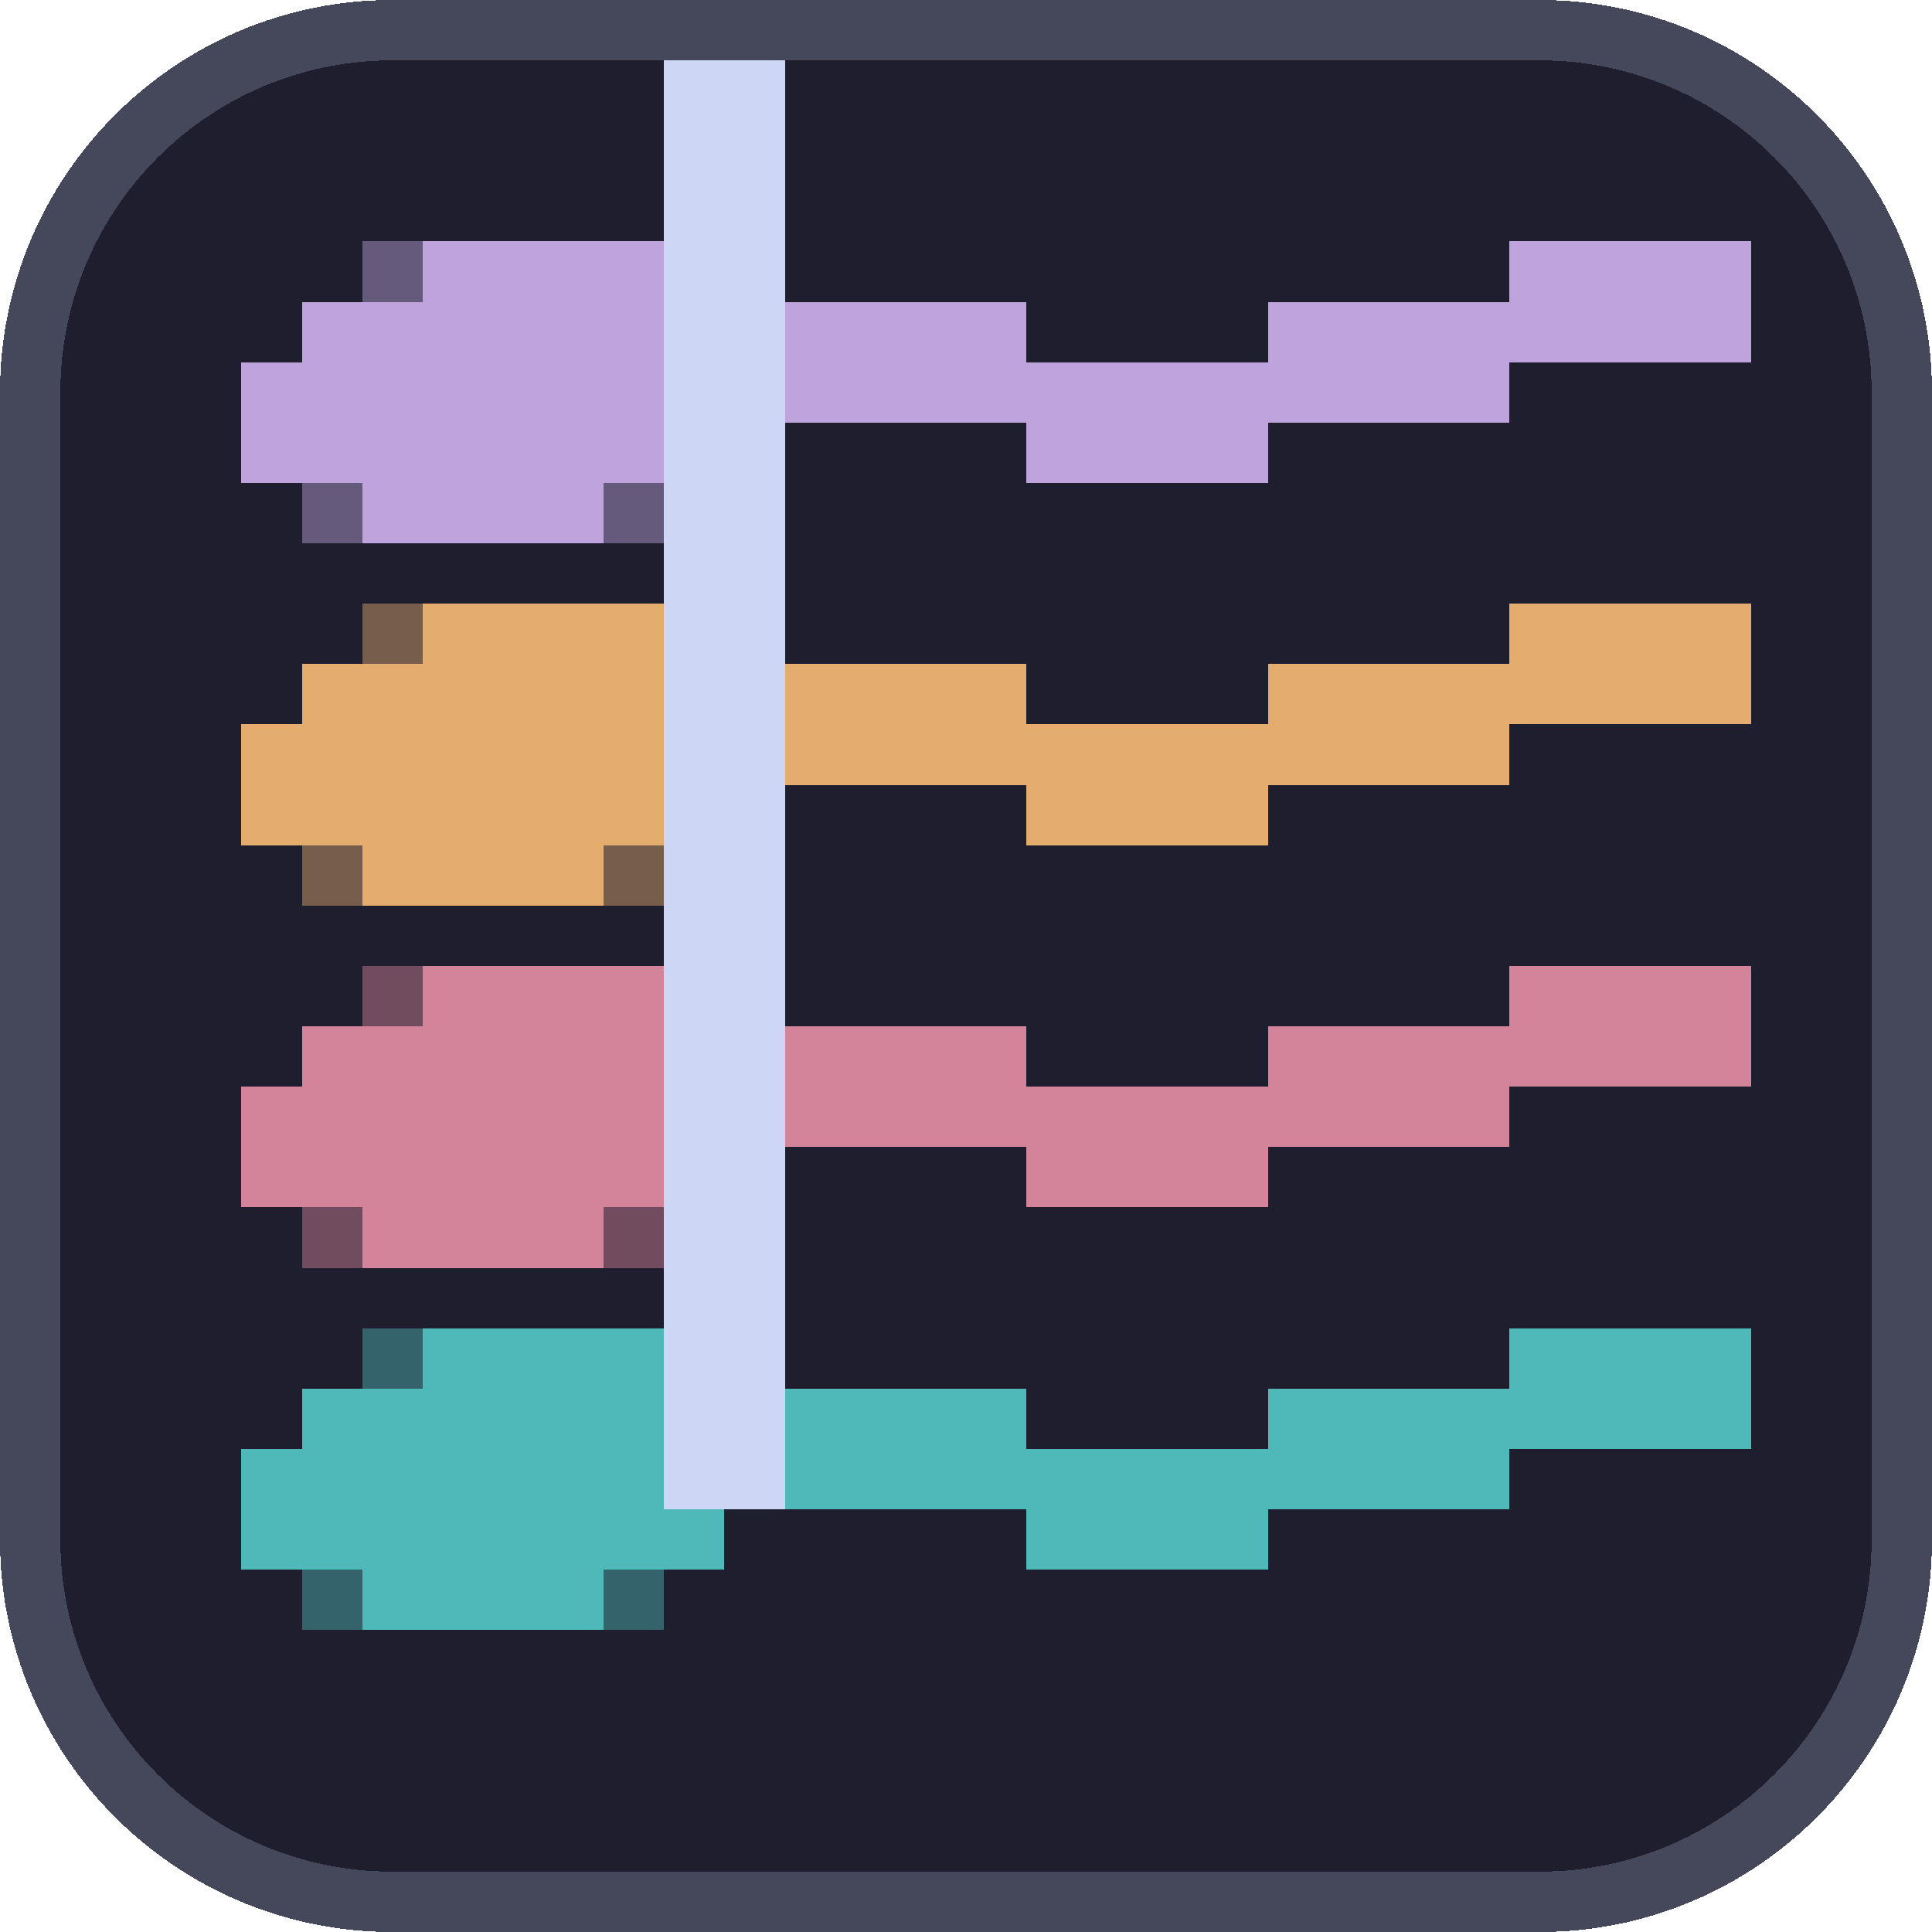
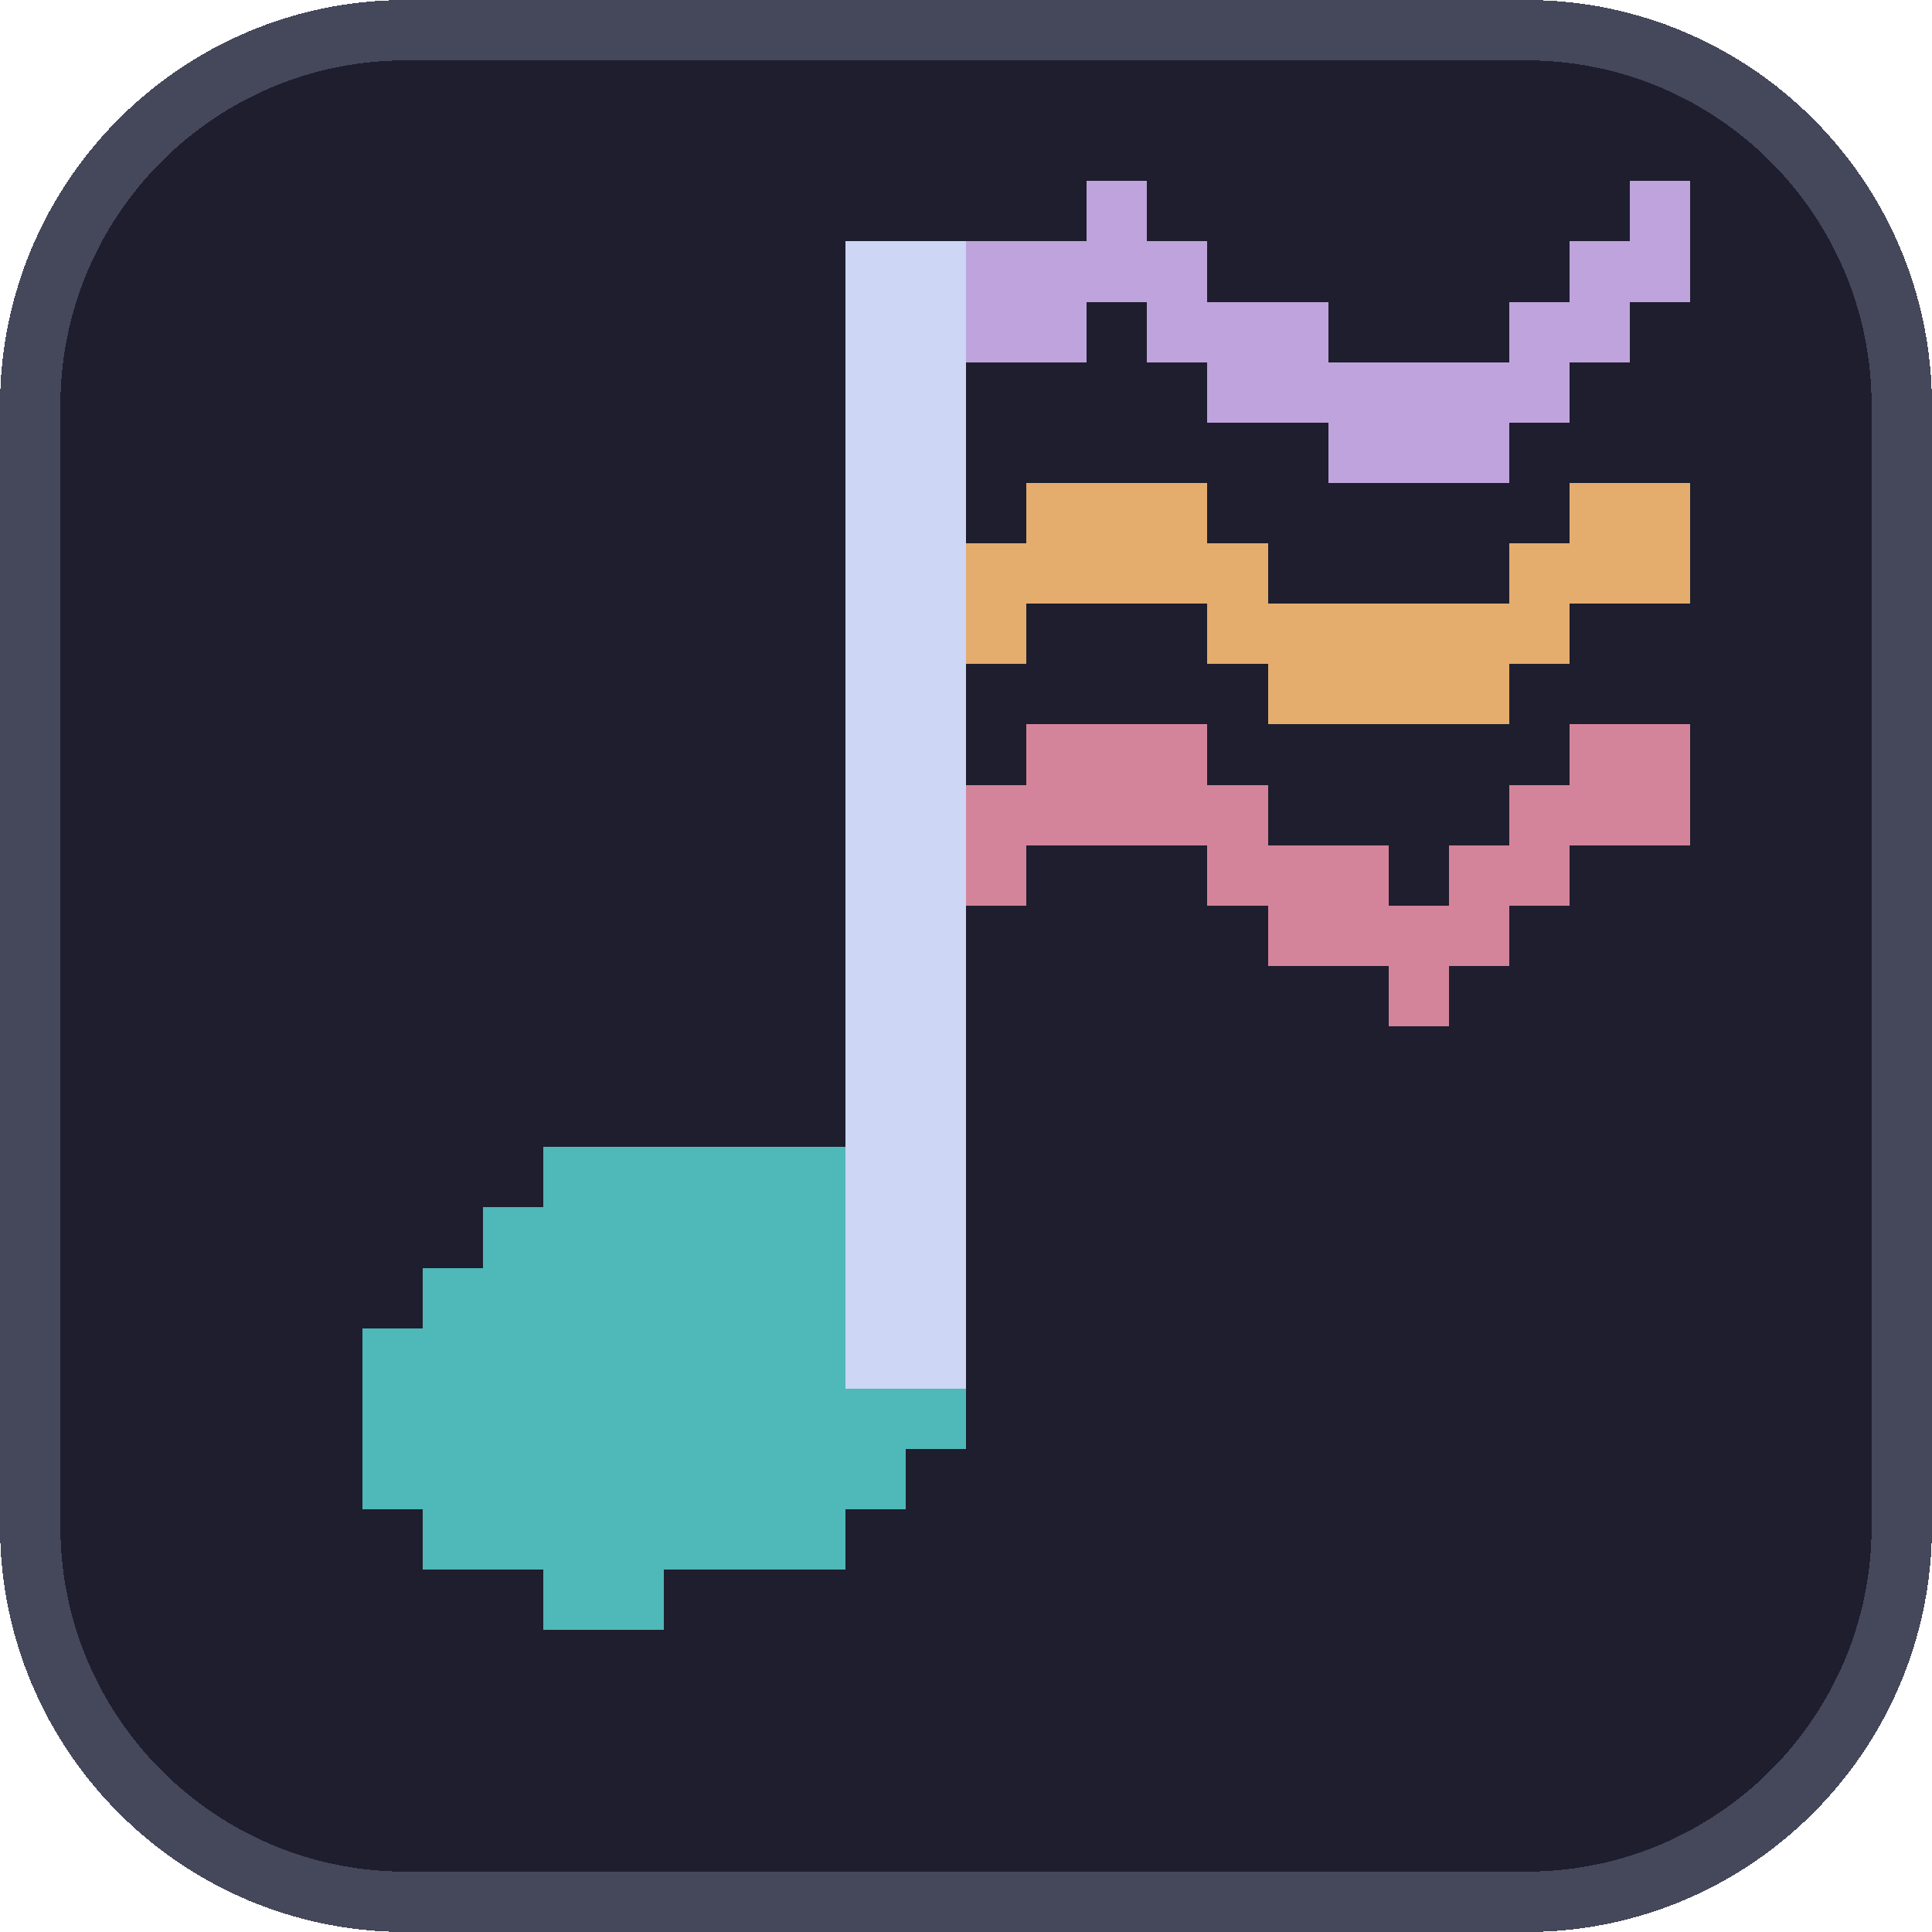
<svg xmlns="http://www.w3.org/2000/svg" width="32" height="32" viewBox="0 0 32 32" shape-rendering="crispEdges">
-   <rect width="32" height="32" rx="6.5" fill="#1e1e2e" />
-   <rect x="0.5" y="0.5" width="31" height="31" rx="6.0" fill="none" stroke="#45475a" stroke-width="1" />
-   <rect x="13" y="5" width="4" height="2" fill="#bfa3dc" />
-   <rect x="17" y="6" width="4" height="2" fill="#bfa3dc" />
-   <rect x="21" y="5" width="4" height="2" fill="#bfa3dc" />
-   <rect x="25" y="4" width="4" height="2" fill="#bfa3dc" />
-   <rect x="6" y="4" width="1" height="1" fill="#bfa3dc" opacity="0.45" />
-   <rect x="7" y="4" width="1" height="1" fill="#bfa3dc" />
-   <rect x="8" y="4" width="1" height="1" fill="#bfa3dc" />
-   <rect x="9" y="4" width="1" height="1" fill="#bfa3dc" />
-   <rect x="10" y="4" width="1" height="1" fill="#bfa3dc" />
-   <rect x="11" y="4" width="1" height="1" fill="#bfa3dc" opacity="0.45" />
-   <rect x="5" y="5" width="1" height="1" fill="#bfa3dc" />
-   <rect x="6" y="5" width="1" height="1" fill="#bfa3dc" />
-   <rect x="7" y="5" width="1" height="1" fill="#bfa3dc" />
-   <rect x="8" y="5" width="1" height="1" fill="#bfa3dc" />
-   <rect x="9" y="5" width="1" height="1" fill="#bfa3dc" />
-   <rect x="10" y="5" width="1" height="1" fill="#bfa3dc" />
-   <rect x="11" y="5" width="1" height="1" fill="#bfa3dc" />
-   <rect x="12" y="5" width="1" height="1" fill="#bfa3dc" />
-   <rect x="4" y="6" width="1" height="1" fill="#bfa3dc" />
-   <rect x="5" y="6" width="1" height="1" fill="#bfa3dc" />
-   <rect x="6" y="6" width="1" height="1" fill="#bfa3dc" />
-   <rect x="7" y="6" width="1" height="1" fill="#bfa3dc" />
-   <rect x="8" y="6" width="1" height="1" fill="#bfa3dc" />
-   <rect x="9" y="6" width="1" height="1" fill="#bfa3dc" />
-   <rect x="10" y="6" width="1" height="1" fill="#bfa3dc" />
-   <rect x="11" y="6" width="1" height="1" fill="#bfa3dc" />
-   <rect x="12" y="6" width="1" height="1" fill="#bfa3dc" />
-   <rect x="4" y="7" width="1" height="1" fill="#bfa3dc" />
-   <rect x="5" y="7" width="1" height="1" fill="#bfa3dc" />
-   <rect x="6" y="7" width="1" height="1" fill="#bfa3dc" />
-   <rect x="7" y="7" width="1" height="1" fill="#bfa3dc" />
-   <rect x="8" y="7" width="1" height="1" fill="#bfa3dc" />
-   <rect x="9" y="7" width="1" height="1" fill="#bfa3dc" />
-   <rect x="10" y="7" width="1" height="1" fill="#bfa3dc" />
-   <rect x="11" y="7" width="1" height="1" fill="#bfa3dc" />
-   <rect x="5" y="8" width="1" height="1" fill="#bfa3dc" opacity="0.45" />
-   <rect x="6" y="8" width="1" height="1" fill="#bfa3dc" />
-   <rect x="7" y="8" width="1" height="1" fill="#bfa3dc" />
-   <rect x="8" y="8" width="1" height="1" fill="#bfa3dc" />
-   <rect x="9" y="8" width="1" height="1" fill="#bfa3dc" />
-   <rect x="10" y="8" width="1" height="1" fill="#bfa3dc" opacity="0.45" />
-   <rect x="13" y="11" width="4" height="2" fill="#e4ad6e" />
-   <rect x="17" y="12" width="4" height="2" fill="#e4ad6e" />
-   <rect x="21" y="11" width="4" height="2" fill="#e4ad6e" />
-   <rect x="25" y="10" width="4" height="2" fill="#e4ad6e" />
-   <rect x="6" y="10" width="1" height="1" fill="#e4ad6e" opacity="0.45" />
-   <rect x="7" y="10" width="1" height="1" fill="#e4ad6e" />
-   <rect x="8" y="10" width="1" height="1" fill="#e4ad6e" />
-   <rect x="9" y="10" width="1" height="1" fill="#e4ad6e" />
-   <rect x="10" y="10" width="1" height="1" fill="#e4ad6e" />
-   <rect x="11" y="10" width="1" height="1" fill="#e4ad6e" opacity="0.45" />
-   <rect x="5" y="11" width="1" height="1" fill="#e4ad6e" />
-   <rect x="6" y="11" width="1" height="1" fill="#e4ad6e" />
-   <rect x="7" y="11" width="1" height="1" fill="#e4ad6e" />
-   <rect x="8" y="11" width="1" height="1" fill="#e4ad6e" />
-   <rect x="9" y="11" width="1" height="1" fill="#e4ad6e" />
-   <rect x="10" y="11" width="1" height="1" fill="#e4ad6e" />
-   <rect x="11" y="11" width="1" height="1" fill="#e4ad6e" />
-   <rect x="12" y="11" width="1" height="1" fill="#e4ad6e" />
-   <rect x="4" y="12" width="1" height="1" fill="#e4ad6e" />
-   <rect x="5" y="12" width="1" height="1" fill="#e4ad6e" />
-   <rect x="6" y="12" width="1" height="1" fill="#e4ad6e" />
-   <rect x="7" y="12" width="1" height="1" fill="#e4ad6e" />
-   <rect x="8" y="12" width="1" height="1" fill="#e4ad6e" />
-   <rect x="9" y="12" width="1" height="1" fill="#e4ad6e" />
-   <rect x="10" y="12" width="1" height="1" fill="#e4ad6e" />
-   <rect x="11" y="12" width="1" height="1" fill="#e4ad6e" />
-   <rect x="12" y="12" width="1" height="1" fill="#e4ad6e" />
-   <rect x="4" y="13" width="1" height="1" fill="#e4ad6e" />
-   <rect x="5" y="13" width="1" height="1" fill="#e4ad6e" />
-   <rect x="6" y="13" width="1" height="1" fill="#e4ad6e" />
-   <rect x="7" y="13" width="1" height="1" fill="#e4ad6e" />
-   <rect x="8" y="13" width="1" height="1" fill="#e4ad6e" />
-   <rect x="9" y="13" width="1" height="1" fill="#e4ad6e" />
-   <rect x="10" y="13" width="1" height="1" fill="#e4ad6e" />
-   <rect x="11" y="13" width="1" height="1" fill="#e4ad6e" />
-   <rect x="5" y="14" width="1" height="1" fill="#e4ad6e" opacity="0.45" />
-   <rect x="6" y="14" width="1" height="1" fill="#e4ad6e" />
-   <rect x="7" y="14" width="1" height="1" fill="#e4ad6e" />
-   <rect x="8" y="14" width="1" height="1" fill="#e4ad6e" />
-   <rect x="9" y="14" width="1" height="1" fill="#e4ad6e" />
-   <rect x="10" y="14" width="1" height="1" fill="#e4ad6e" opacity="0.45" />
-   <rect x="13" y="17" width="4" height="2" fill="#d4849a" />
-   <rect x="17" y="18" width="4" height="2" fill="#d4849a" />
-   <rect x="21" y="17" width="4" height="2" fill="#d4849a" />
-   <rect x="25" y="16" width="4" height="2" fill="#d4849a" />
-   <rect x="6" y="16" width="1" height="1" fill="#d4849a" opacity="0.45" />
-   <rect x="7" y="16" width="1" height="1" fill="#d4849a" />
-   <rect x="8" y="16" width="1" height="1" fill="#d4849a" />
-   <rect x="9" y="16" width="1" height="1" fill="#d4849a" />
-   <rect x="10" y="16" width="1" height="1" fill="#d4849a" />
-   <rect x="11" y="16" width="1" height="1" fill="#d4849a" opacity="0.45" />
-   <rect x="5" y="17" width="1" height="1" fill="#d4849a" />
-   <rect x="6" y="17" width="1" height="1" fill="#d4849a" />
-   <rect x="7" y="17" width="1" height="1" fill="#d4849a" />
-   <rect x="8" y="17" width="1" height="1" fill="#d4849a" />
-   <rect x="9" y="17" width="1" height="1" fill="#d4849a" />
-   <rect x="10" y="17" width="1" height="1" fill="#d4849a" />
-   <rect x="11" y="17" width="1" height="1" fill="#d4849a" />
-   <rect x="12" y="17" width="1" height="1" fill="#d4849a" />
-   <rect x="4" y="18" width="1" height="1" fill="#d4849a" />
-   <rect x="5" y="18" width="1" height="1" fill="#d4849a" />
-   <rect x="6" y="18" width="1" height="1" fill="#d4849a" />
-   <rect x="7" y="18" width="1" height="1" fill="#d4849a" />
-   <rect x="8" y="18" width="1" height="1" fill="#d4849a" />
-   <rect x="9" y="18" width="1" height="1" fill="#d4849a" />
-   <rect x="10" y="18" width="1" height="1" fill="#d4849a" />
-   <rect x="11" y="18" width="1" height="1" fill="#d4849a" />
-   <rect x="12" y="18" width="1" height="1" fill="#d4849a" />
-   <rect x="4" y="19" width="1" height="1" fill="#d4849a" />
-   <rect x="5" y="19" width="1" height="1" fill="#d4849a" />
-   <rect x="6" y="19" width="1" height="1" fill="#d4849a" />
-   <rect x="7" y="19" width="1" height="1" fill="#d4849a" />
-   <rect x="8" y="19" width="1" height="1" fill="#d4849a" />
-   <rect x="9" y="19" width="1" height="1" fill="#d4849a" />
-   <rect x="10" y="19" width="1" height="1" fill="#d4849a" />
-   <rect x="11" y="19" width="1" height="1" fill="#d4849a" />
-   <rect x="5" y="20" width="1" height="1" fill="#d4849a" opacity="0.45" />
-   <rect x="6" y="20" width="1" height="1" fill="#d4849a" />
-   <rect x="7" y="20" width="1" height="1" fill="#d4849a" />
-   <rect x="8" y="20" width="1" height="1" fill="#d4849a" />
-   <rect x="9" y="20" width="1" height="1" fill="#d4849a" />
-   <rect x="10" y="20" width="1" height="1" fill="#d4849a" opacity="0.45" />
-   <rect x="13" y="23" width="4" height="2" fill="#4fb8b8" />
-   <rect x="17" y="24" width="4" height="2" fill="#4fb8b8" />
-   <rect x="21" y="23" width="4" height="2" fill="#4fb8b8" />
-   <rect x="25" y="22" width="4" height="2" fill="#4fb8b8" />
-   <rect x="6" y="22" width="1" height="1" fill="#4fb8b8" opacity="0.45" />
-   <rect x="7" y="22" width="1" height="1" fill="#4fb8b8" />
-   <rect x="8" y="22" width="1" height="1" fill="#4fb8b8" />
-   <rect x="9" y="22" width="1" height="1" fill="#4fb8b8" />
-   <rect x="10" y="22" width="1" height="1" fill="#4fb8b8" />
-   <rect x="11" y="22" width="1" height="1" fill="#4fb8b8" opacity="0.45" />
-   <rect x="5" y="23" width="1" height="1" fill="#4fb8b8" />
-   <rect x="6" y="23" width="1" height="1" fill="#4fb8b8" />
-   <rect x="7" y="23" width="1" height="1" fill="#4fb8b8" />
-   <rect x="8" y="23" width="1" height="1" fill="#4fb8b8" />
-   <rect x="9" y="23" width="1" height="1" fill="#4fb8b8" />
-   <rect x="10" y="23" width="1" height="1" fill="#4fb8b8" />
-   <rect x="11" y="23" width="1" height="1" fill="#4fb8b8" />
-   <rect x="12" y="23" width="1" height="1" fill="#4fb8b8" />
-   <rect x="4" y="24" width="1" height="1" fill="#4fb8b8" />
-   <rect x="5" y="24" width="1" height="1" fill="#4fb8b8" />
-   <rect x="6" y="24" width="1" height="1" fill="#4fb8b8" />
-   <rect x="7" y="24" width="1" height="1" fill="#4fb8b8" />
-   <rect x="8" y="24" width="1" height="1" fill="#4fb8b8" />
-   <rect x="9" y="24" width="1" height="1" fill="#4fb8b8" />
-   <rect x="10" y="24" width="1" height="1" fill="#4fb8b8" />
-   <rect x="11" y="24" width="1" height="1" fill="#4fb8b8" />
-   <rect x="12" y="24" width="1" height="1" fill="#4fb8b8" />
-   <rect x="4" y="25" width="1" height="1" fill="#4fb8b8" />
-   <rect x="5" y="25" width="1" height="1" fill="#4fb8b8" />
-   <rect x="6" y="25" width="1" height="1" fill="#4fb8b8" />
-   <rect x="7" y="25" width="1" height="1" fill="#4fb8b8" />
-   <rect x="8" y="25" width="1" height="1" fill="#4fb8b8" />
-   <rect x="9" y="25" width="1" height="1" fill="#4fb8b8" />
-   <rect x="10" y="25" width="1" height="1" fill="#4fb8b8" />
-   <rect x="11" y="25" width="1" height="1" fill="#4fb8b8" />
-   <rect x="5" y="26" width="1" height="1" fill="#4fb8b8" opacity="0.45" />
-   <rect x="6" y="26" width="1" height="1" fill="#4fb8b8" />
-   <rect x="7" y="26" width="1" height="1" fill="#4fb8b8" />
-   <rect x="8" y="26" width="1" height="1" fill="#4fb8b8" />
-   <rect x="9" y="26" width="1" height="1" fill="#4fb8b8" />
-   <rect x="10" y="26" width="1" height="1" fill="#4fb8b8" opacity="0.45" />
-   <rect x="11" y="1" width="2" height="24" fill="#cdd6f4" />
+   <rect width="32" height="32" rx="6.72" fill="#1e1e2e" />
+   <rect x="0.5" y="0.5" width="31" height="31" rx="6.22" fill="none" stroke="#45475a" stroke-width="1" />
+   <rect x="18" y="3" width="1" height="1" fill="#bfa3dc" />
+   <rect x="27" y="3" width="1" height="1" fill="#bfa3dc" />
+   <rect x="14" y="4" width="2" height="1" fill="#cdd6f4" />
+   <rect x="16" y="4" width="4" height="1" fill="#bfa3dc" />
+   <rect x="26" y="4" width="2" height="1" fill="#bfa3dc" />
+   <rect x="14" y="5" width="2" height="1" fill="#cdd6f4" />
+   <rect x="16" y="5" width="2" height="1" fill="#bfa3dc" />
+   <rect x="19" y="5" width="3" height="1" fill="#bfa3dc" />
+   <rect x="25" y="5" width="2" height="1" fill="#bfa3dc" />
+   <rect x="14" y="6" width="2" height="1" fill="#cdd6f4" />
+   <rect x="20" y="6" width="6" height="1" fill="#bfa3dc" />
+   <rect x="14" y="7" width="2" height="1" fill="#cdd6f4" />
+   <rect x="22" y="7" width="3" height="1" fill="#bfa3dc" />
+   <rect x="14" y="8" width="2" height="1" fill="#cdd6f4" />
+   <rect x="17" y="8" width="3" height="1" fill="#e4ad6e" />
+   <rect x="26" y="8" width="2" height="1" fill="#e4ad6e" />
+   <rect x="14" y="9" width="2" height="1" fill="#cdd6f4" />
+   <rect x="16" y="9" width="5" height="1" fill="#e4ad6e" />
+   <rect x="25" y="9" width="3" height="1" fill="#e4ad6e" />
+   <rect x="14" y="10" width="2" height="1" fill="#cdd6f4" />
+   <rect x="16" y="10" width="1" height="1" fill="#e4ad6e" />
+   <rect x="20" y="10" width="6" height="1" fill="#e4ad6e" />
+   <rect x="14" y="11" width="2" height="1" fill="#cdd6f4" />
+   <rect x="21" y="11" width="4" height="1" fill="#e4ad6e" />
+   <rect x="14" y="12" width="2" height="1" fill="#cdd6f4" />
+   <rect x="17" y="12" width="3" height="1" fill="#d4849a" />
+   <rect x="26" y="12" width="2" height="1" fill="#d4849a" />
+   <rect x="14" y="13" width="2" height="1" fill="#cdd6f4" />
+   <rect x="16" y="13" width="5" height="1" fill="#d4849a" />
+   <rect x="25" y="13" width="3" height="1" fill="#d4849a" />
+   <rect x="14" y="14" width="2" height="1" fill="#cdd6f4" />
+   <rect x="16" y="14" width="1" height="1" fill="#d4849a" />
+   <rect x="20" y="14" width="3" height="1" fill="#d4849a" />
+   <rect x="24" y="14" width="2" height="1" fill="#d4849a" />
+   <rect x="14" y="15" width="2" height="1" fill="#cdd6f4" />
+   <rect x="21" y="15" width="4" height="1" fill="#d4849a" />
+   <rect x="14" y="16" width="2" height="1" fill="#cdd6f4" />
+   <rect x="23" y="16" width="1" height="1" fill="#d4849a" />
+   <rect x="14" y="17" width="2" height="1" fill="#cdd6f4" />
+   <rect x="14" y="18" width="2" height="1" fill="#cdd6f4" />
+   <rect x="9" y="19" width="5" height="1" fill="#4fb8b8" />
+   <rect x="14" y="19" width="2" height="1" fill="#cdd6f4" />
+   <rect x="8" y="20" width="6" height="1" fill="#4fb8b8" />
+   <rect x="14" y="20" width="2" height="1" fill="#cdd6f4" />
+   <rect x="7" y="21" width="7" height="1" fill="#4fb8b8" />
+   <rect x="14" y="21" width="2" height="1" fill="#cdd6f4" />
+   <rect x="6" y="22" width="8" height="1" fill="#4fb8b8" />
+   <rect x="14" y="22" width="2" height="1" fill="#cdd6f4" />
+   <rect x="6" y="23" width="10" height="1" fill="#4fb8b8" />
+   <rect x="6" y="24" width="9" height="1" fill="#4fb8b8" />
+   <rect x="7" y="25" width="7" height="1" fill="#4fb8b8" />
+   <rect x="9" y="26" width="2" height="1" fill="#4fb8b8" />
</svg>
